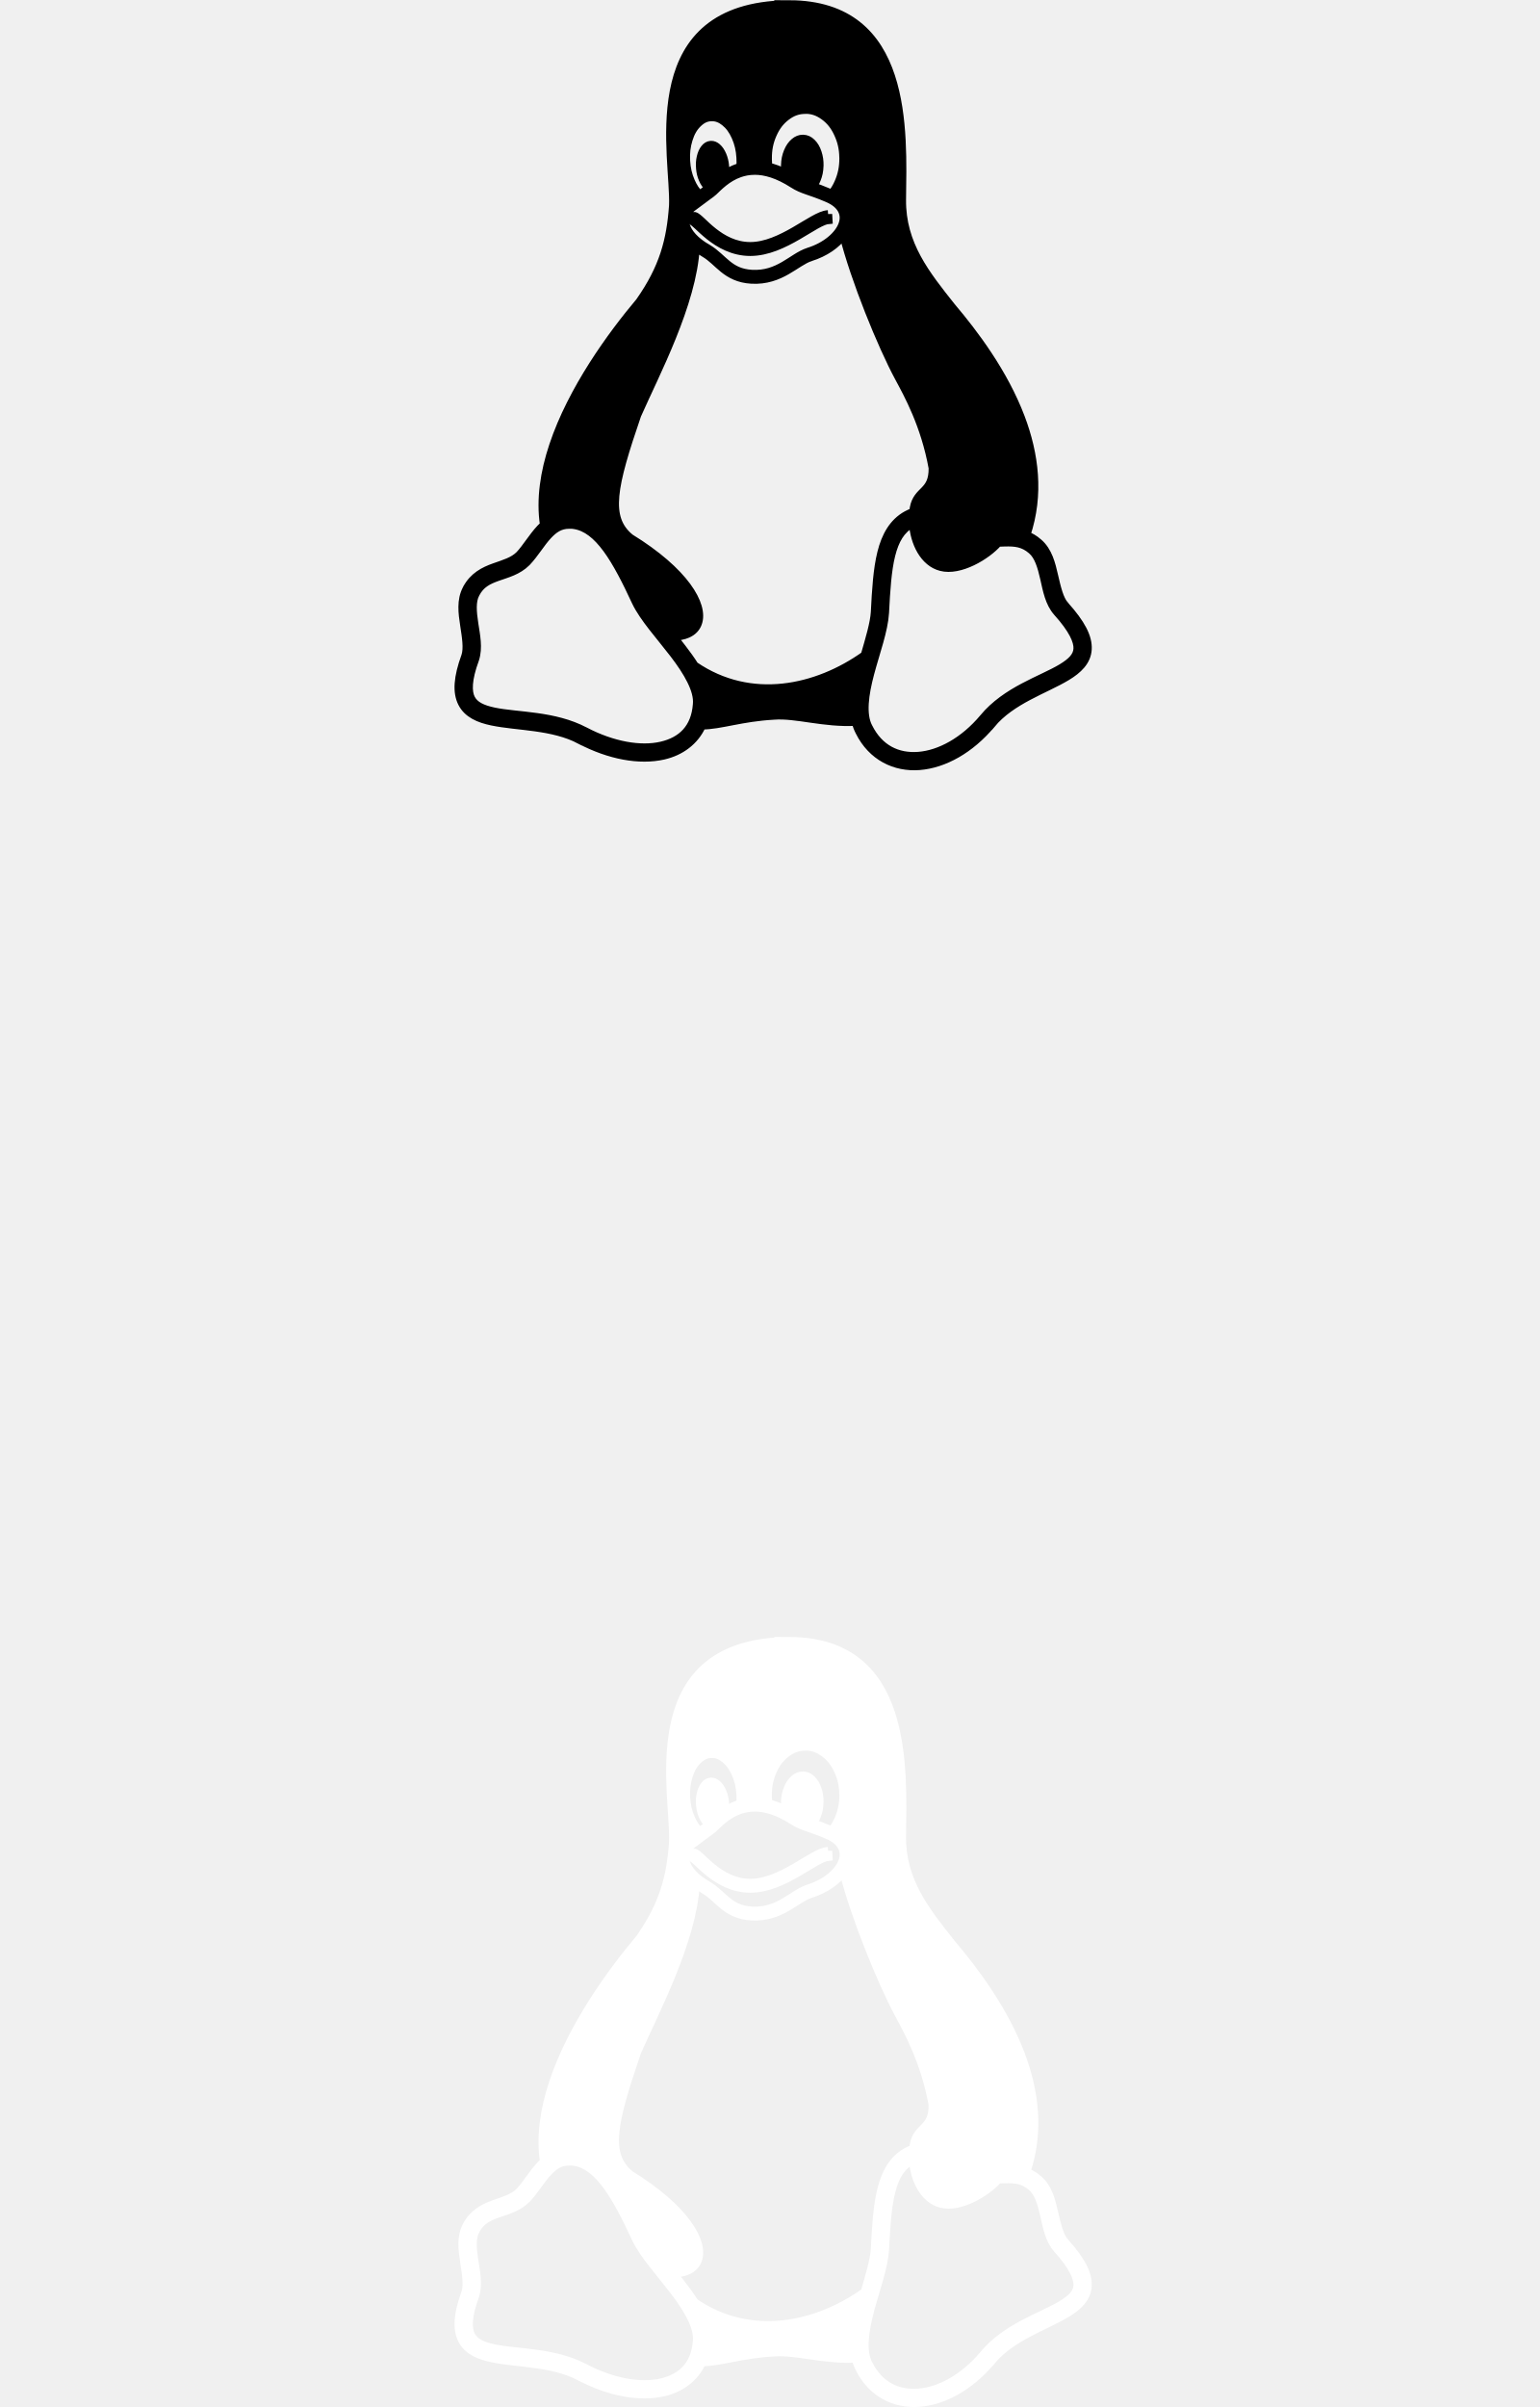
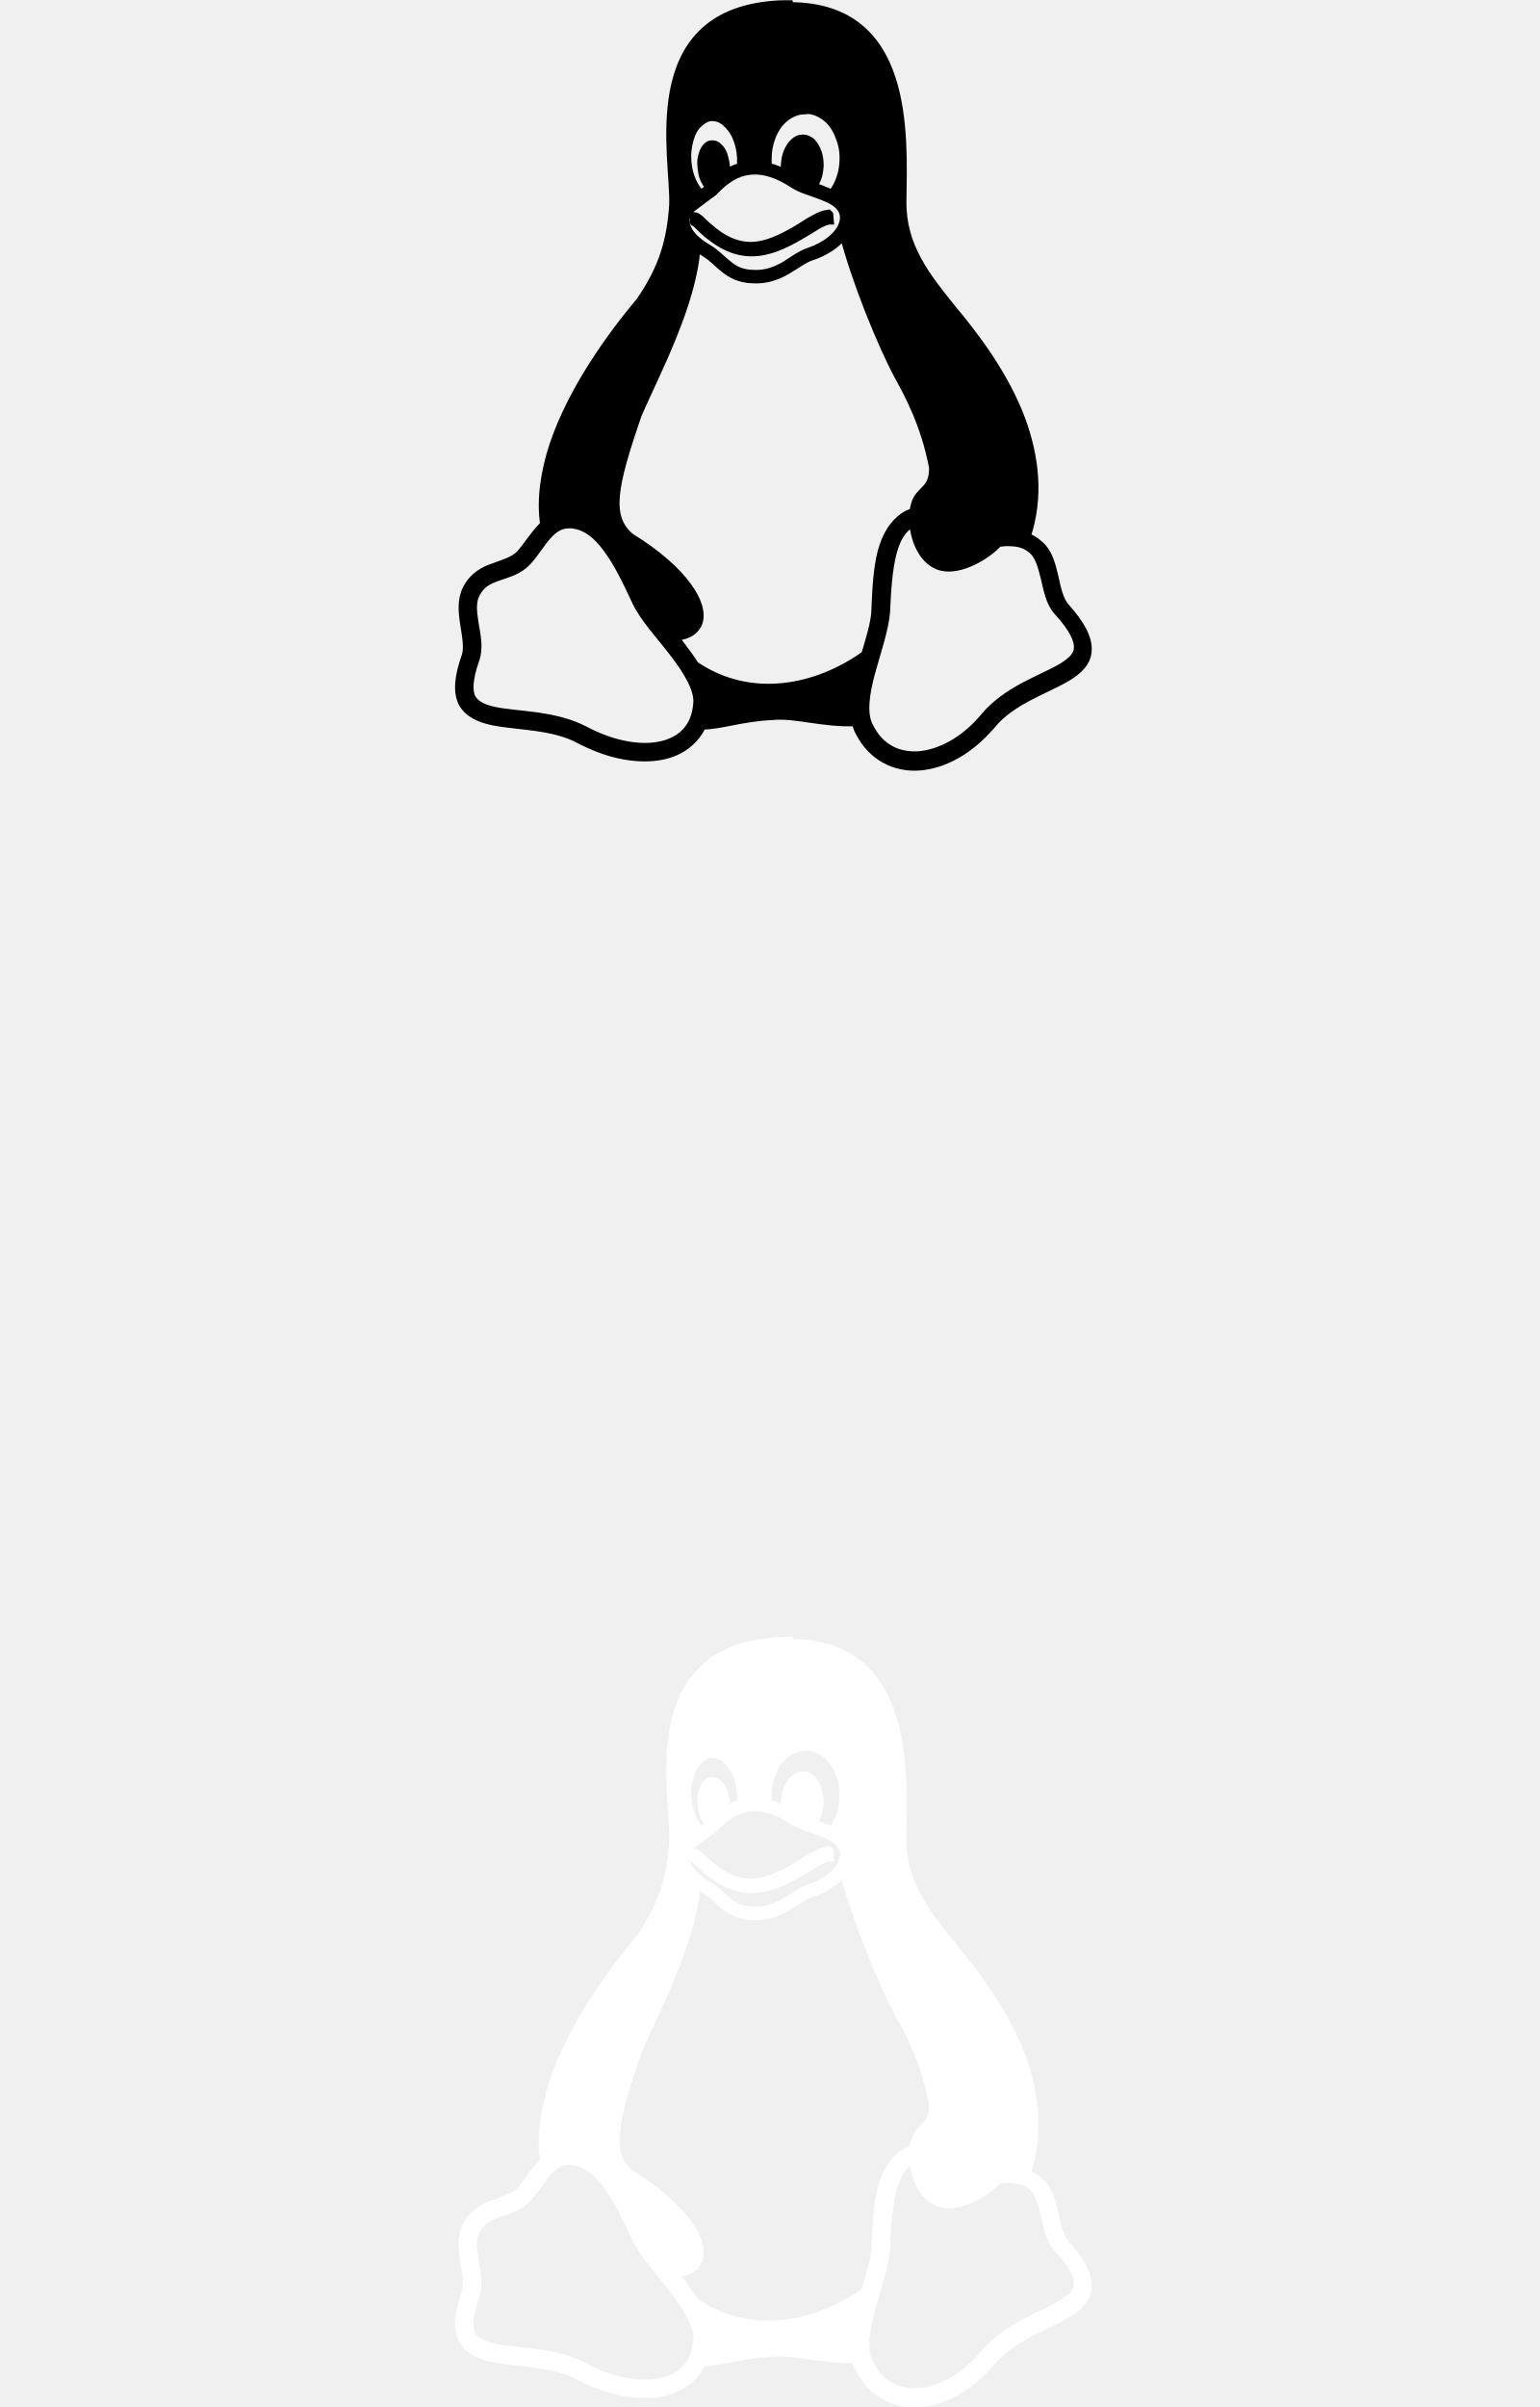
<svg xmlns="http://www.w3.org/2000/svg" width="32" height="50" id="svg2986" version="1.1">
  <defs id="defs2988">
-     <filter id="filter3961" x="-0.159" width="1.318" y="-0.131" height="1.263" color-interpolation-filters="sRGB">
-       <feGaussianBlur stdDeviation="2.047" id="feGaussianBlur3963" />
+     <filter id="filter3961" x="-0.16" width="1.32" y="-0.13" height="1.26" color-interpolation-filters="sRGB">
+       <feGaussianBlur stdDeviation="2.05" id="feGaussianBlur3963" />
    </filter>
  </defs>
  <g id="layer1" transform="translate(0,2)">
-     <path id="path4004-5-6" d="m 16.399,32.09 c -0.102,-1.43e-4 -0.208,0.004 -0.318,0.013 -2.794,0.225 -2.053,3.176 -2.094,4.165 -0.051,0.723 -0.198,1.292 -0.695,1.999 -0.584,0.694 -1.406,1.819 -1.796,2.989 -0.184,0.552 -0.271,1.115 -0.191,1.648 -0.025,0.023 -0.049,0.046 -0.072,0.071 -0.171,0.183 -0.298,0.405 -0.439,0.554 -0.132,0.132 -0.32,0.182 -0.526,0.256 -0.207,0.074 -0.433,0.183 -0.571,0.448 0,0 0,1.07e-4 -1.03e-4,1.07e-4 -1.47e-4,2.92e-4 -5.97e-4,8.91e-4 -5.97e-4,0.002 l 0,0 c -0.125,0.233 -0.088,0.501 -0.05,0.749 0.038,0.248 0.077,0.483 0.025,0.642 -0.163,0.447 -0.184,0.756 -0.069,0.98 0.115,0.225 0.352,0.324 0.62,0.38 0.536,0.112 1.262,0.084 1.834,0.387 l 0.049,-0.093 -0.049,0.093 c 0.612,0.32 1.233,0.434 1.729,0.321 0.359,-0.082 0.651,-0.296 0.8,-0.625 0.387,-0.002 0.813,-0.166 1.494,-0.204 0.462,-0.037 1.039,0.164 1.703,0.127 0.017,0.072 0.042,0.141 0.077,0.207 2.91e-4,8.89e-4 6.21e-4,0.002 0.001,0.002 0.257,0.515 0.736,0.75 1.245,0.71 0.51,-0.04 1.053,-0.341 1.491,-0.863 l -0.08,-0.068 0.081,0.067 c 0.418,-0.507 1.112,-0.717 1.572,-0.995 0.23,-0.139 0.417,-0.312 0.431,-0.565 0.014,-0.252 -0.134,-0.535 -0.474,-0.913 l -1.06e-4,-1.04e-4 c -9.9e-5,-1.48e-4 -2.94e-4,-2.93e-4 -2.94e-4,-6.23e-4 -0.112,-0.126 -0.165,-0.361 -0.223,-0.61 -0.057,-0.249 -0.121,-0.518 -0.326,-0.693 l 0,0 c -6.23e-4,-2.94e-4 -8.9e-4,-6.23e-4 -0.001,-0.001 l 0,0 c -0.081,-0.071 -0.166,-0.119 -0.251,-0.152 0.285,-0.844 0.173,-1.685 -0.114,-2.444 -0.353,-0.932 -0.968,-1.745 -1.438,-2.3 -0.526,-0.664 -1.041,-1.294 -1.031,-2.225 0.016,-1.421 0.156,-4.055 -2.344,-4.059 z m 0.338,2.189 c 0.142,0 0.263,0.042 0.387,0.132 0.126,0.092 0.218,0.207 0.291,0.367 0.072,0.156 0.107,0.309 0.11,0.491 0,0.005 0,0.009 0.001,0.014 0.001,0.186 -0.031,0.345 -0.101,0.506 -0.04,0.092 -0.087,0.17 -0.142,0.237 -0.019,-0.009 -0.038,-0.018 -0.059,-0.026 l 0,0 c -0.141,-0.06 -0.248,-0.099 -0.338,-0.13 0.033,-0.039 0.06,-0.086 0.084,-0.144 0.036,-0.088 0.054,-0.173 0.057,-0.275 0,-0.004 0.001,-0.007 0.001,-0.012 0.002,-0.098 -0.011,-0.181 -0.039,-0.267 -0.03,-0.09 -0.068,-0.154 -0.123,-0.208 -0.055,-0.054 -0.11,-0.078 -0.176,-0.08 -0.003,-1.45e-4 -0.006,-1.45e-4 -0.009,-1.45e-4 -0.062,1.45e-4 -0.116,0.021 -0.172,0.068 -0.058,0.049 -0.102,0.111 -0.138,0.198 -0.036,0.087 -0.054,0.173 -0.057,0.276 -6.22e-4,0.004 -6.22e-4,0.008 -6.22e-4,0.012 -0.001,0.056 0.002,0.108 0.011,0.158 -0.127,-0.063 -0.246,-0.106 -0.359,-0.133 -0.006,-0.049 -0.01,-0.099 -0.011,-0.151 l 0,-0.014 c -0.002,-0.186 0.029,-0.345 0.1,-0.506 0.071,-0.162 0.16,-0.278 0.284,-0.372 0.124,-0.095 0.247,-0.138 0.392,-0.139 0.002,0 0.005,0 0.007,0 z m -1.942,0.154 c 0.094,1.46e-4 0.178,0.032 0.265,0.101 0.094,0.075 0.166,0.172 0.226,0.308 0.06,0.136 0.092,0.272 0.101,0.432 l 0,0.002 c 0.004,0.067 0.004,0.131 -0.001,0.192 -0.019,0.005 -0.037,0.011 -0.055,0.017 -0.101,0.035 -0.191,0.083 -0.269,0.134 0.008,-0.054 0.009,-0.108 0.003,-0.169 -8.89e-4,-0.004 -8.89e-4,-0.006 -8.89e-4,-0.01 -0.008,-0.081 -0.025,-0.149 -0.054,-0.218 -0.031,-0.071 -0.065,-0.122 -0.109,-0.16 -0.041,-0.035 -0.079,-0.051 -0.121,-0.051 -0.004,0 -0.009,1.46e-4 -0.013,6.24e-4 -0.048,0.004 -0.087,0.027 -0.124,0.073 -0.037,0.046 -0.062,0.102 -0.08,0.177 -0.018,0.075 -0.022,0.148 -0.015,0.232 0,0.004 6.22e-4,0.006 6.22e-4,0.009 0.008,0.082 0.024,0.15 0.054,0.218 0.03,0.071 0.065,0.121 0.109,0.16 0.008,0.006 0.015,0.012 0.022,0.018 -0.047,0.036 -0.069,0.052 -0.107,0.081 -0.025,0.018 -0.054,0.039 -0.088,0.064 -0.074,-0.069 -0.132,-0.157 -0.182,-0.271 -0.06,-0.136 -0.092,-0.272 -0.101,-0.432 l 0,-0.002 c -0.009,-0.16 0.007,-0.298 0.051,-0.441 0.044,-0.143 0.103,-0.246 0.189,-0.331 0.086,-0.085 0.172,-0.128 0.276,-0.133 0.008,-2.95e-4 0.016,-6.25e-4 0.024,-6.25e-4 z m 0.883,1.113 c 0.219,-8.89e-4 0.482,0.071 0.801,0.276 0.196,0.127 0.348,0.138 0.699,0.288 l 6.23e-4,1.46e-4 2.94e-4,1.45e-4 c 0.169,0.069 0.268,0.159 0.316,0.255 0.048,0.095 0.05,0.198 0.009,0.306 -0.081,0.217 -0.34,0.445 -0.702,0.558 l -2.93e-4,1.46e-4 -2.94e-4,1.48e-4 c -0.177,0.057 -0.331,0.184 -0.513,0.288 -0.182,0.104 -0.388,0.188 -0.667,0.172 l 0,0 c -0.238,-0.014 -0.381,-0.095 -0.509,-0.198 -0.129,-0.103 -0.241,-0.233 -0.405,-0.33 l -2.93e-4,-2.93e-4 -2.92e-4,-2.94e-4 c -0.265,-0.15 -0.409,-0.323 -0.454,-0.473 -0.045,-0.15 -0.003,-0.278 0.129,-0.376 0.148,-0.111 0.25,-0.186 0.318,-0.236 0.068,-0.05 0.096,-0.068 0.118,-0.089 1.03e-4,-1.48e-4 1.47e-4,-1.48e-4 2.94e-4,-2.94e-4 l 1.02e-4,-1.45e-4 c 0.111,-0.105 0.288,-0.296 0.554,-0.388 0.092,-0.032 0.194,-0.052 0.309,-0.052 z m 1.529,0.905 c -0.094,0.006 -0.193,0.054 -0.308,0.118 -0.115,0.064 -0.245,0.146 -0.385,0.227 -0.281,0.162 -0.603,0.317 -0.924,0.317 -0.321,0 -0.578,-0.148 -0.771,-0.301 -0.096,-0.076 -0.176,-0.153 -0.239,-0.213 -0.032,-0.03 -0.059,-0.055 -0.085,-0.075 -0.026,-0.02 -0.047,-0.039 -0.09,-0.039 l -0.002,0.09 c -0.003,0.03 -0.006,0.029 -0.005,0.03 0.002,0.002 0.012,0.005 0.024,0.014 0.019,0.015 0.045,0.038 0.076,0.067 0.062,0.058 0.145,0.138 0.247,0.219 0.204,0.161 0.487,0.327 0.845,0.327 0.359,0 0.698,-0.168 0.984,-0.333 0.143,-0.083 0.273,-0.165 0.383,-0.227 0.11,-0.062 0.203,-0.1 0.257,-0.104 l -0.007,-0.119 z m 0.319,0.429 c 0.238,0.939 0.793,2.296 1.149,2.958 0.189,0.351 0.543,0.984 0.706,1.884 0.007,0.519 -0.32,0.44 -0.391,0.828 -0.005,0.028 -0.009,0.057 -0.013,0.086 -0.045,0.016 -0.091,0.036 -0.136,0.061 -0.284,0.156 -0.44,0.438 -0.526,0.784 -0.086,0.346 -0.111,0.764 -0.135,1.235 0,1.03e-4 0,1.48e-4 0,2.93e-4 -0.015,0.236 -0.112,0.556 -0.21,0.895 -0.992,0.708 -2.369,1.014 -3.538,0.216 -0.079,-0.125 -0.17,-0.25 -0.264,-0.372 -0.06,-0.078 -0.121,-0.156 -0.182,-0.233 0.12,0 0.222,-0.02 0.304,-0.057 0.103,-0.046 0.175,-0.121 0.21,-0.217 0.071,-0.192 -2.93e-4,-0.462 -0.228,-0.771 -0.228,-0.309 -0.615,-0.657 -1.182,-1.006 0,0 -1.03e-4,0 -1.03e-4,-1.02e-4 -0.504,-0.418 -0.36,-1.064 0.149,-2.55 0.373,-0.846 1.154,-2.313 1.216,-3.482 0.032,0.023 0.142,0.097 0.191,0.125 1.03e-4,1.46e-4 1.46e-4,1.46e-4 2.93e-4,1.46e-4 0.143,0.084 0.251,0.208 0.39,0.32 0.14,0.112 0.314,0.209 0.577,0.224 l 0,0 c 0.307,0.018 0.542,-0.077 0.734,-0.187 0.192,-0.11 0.345,-0.231 0.49,-0.278 1.48e-4,-1.48e-4 2.93e-4,-1.48e-4 6.23e-4,-1.48e-4 0.307,-0.096 0.55,-0.266 0.689,-0.463 z m 1.446,5.985 c 0.025,0.406 0.226,0.821 0.582,0.911 0.389,0.103 0.95,-0.231 1.187,-0.504 0.047,-0.002 0.093,-0.004 0.138,-0.005 0.208,-0.005 0.382,0.007 0.56,0.163 l 6.2e-4,6.27e-4 6.25e-4,6.21e-4 c 0.137,0.116 0.202,0.335 0.258,0.581 0.056,0.245 0.102,0.513 0.271,0.703 l 2.95e-4,2.94e-4 1.45e-4,2.92e-4 c 0.325,0.361 0.43,0.605 0.421,0.761 -0.009,0.156 -0.122,0.271 -0.33,0.397 -0.416,0.251 -1.154,0.469 -1.625,1.04 -0.409,0.487 -0.908,0.754 -1.347,0.789 -0.439,0.035 -0.818,-0.148 -1.042,-0.596 l -6.26e-4,-0.001 -6.22e-4,-0.001 c -0.139,-0.264 -0.081,-0.68 0.036,-1.119 0.117,-0.439 0.285,-0.89 0.307,-1.256 l 0,-6.23e-4 0,-6.24e-4 c 0.024,-0.469 0.05,-0.879 0.129,-1.196 0.079,-0.316 0.203,-0.53 0.423,-0.651 0.01,-0.006 0.02,-0.011 0.031,-0.016 z m -7.143,0.031 c 0.033,1.06e-4 0.068,0.003 0.105,0.009 0.249,0.038 0.466,0.212 0.675,0.496 0.209,0.284 0.404,0.671 0.604,1.101 l 2.93e-4,6.23e-4 1.47e-4,6.25e-4 c 0.161,0.336 0.5,0.705 0.788,1.081 0.288,0.376 0.51,0.754 0.481,1.044 l -1.06e-4,0.002 -1.03e-4,0.002 c -0.037,0.493 -0.316,0.762 -0.743,0.859 -0.427,0.098 -1.006,6.25e-4 -1.584,-0.302 -1.46e-4,0 -2.92e-4,0 -6.23e-4,0 -0.64,-0.339 -1.401,-0.305 -1.889,-0.407 -0.244,-0.051 -0.403,-0.128 -0.477,-0.27 -0.073,-0.142 -0.075,-0.391 0.081,-0.815 l 5.97e-4,-0.002 5.96e-4,-0.002 c 0.077,-0.237 0.02,-0.496 -0.017,-0.74 -0.037,-0.243 -0.056,-0.465 0.028,-0.619 l 2.93e-4,-6.24e-4 2.93e-4,-8.91e-4 c 0.106,-0.205 0.263,-0.279 0.456,-0.348 0.194,-0.069 0.423,-0.124 0.605,-0.306 l 8.91e-4,-8.91e-4 8.9e-4,-8.9e-4 c 0.168,-0.177 0.294,-0.399 0.441,-0.556 0.124,-0.133 0.249,-0.221 0.437,-0.222 0.002,0 0.004,0 0.007,0 z" style="font-size:medium;font-style:normal;font-variant:normal;font-weight:normal;font-stretch:normal;text-indent:0;text-align:start;text-decoration:none;line-height:normal;letter-spacing:normal;word-spacing:normal;text-transform:none;direction:ltr;block-progression:tb;writing-mode:lr-tb;text-anchor:start;baseline-shift:baseline;color:#000000;fill:#ffffff;fill-opacity:1;stroke:#ffffff;stroke-width:0.17;stroke-miterlimit:4;stroke-opacity:1;stroke-dasharray:none;marker:none;visibility:visible;display:inline;overflow:visible;enable-background:accumulate;font-family:Bitstream Vera Sans;-inkscape-font-specification:Bitstream Vera Sans" />
-     <path id="path4004-5-6-2" d="m 16.399,-1.91 c -0.102,-1.43e-4 -0.208,0.004 -0.318,0.013 -2.794,0.225 -2.053,3.176 -2.094,4.165 -0.051,0.723 -0.198,1.292 -0.695,1.999 -0.584,0.694 -1.406,1.819 -1.796,2.989 -0.184,0.552 -0.271,1.115 -0.191,1.648 -0.025,0.023 -0.049,0.046 -0.072,0.071 -0.171,0.183 -0.298,0.405 -0.439,0.554 -0.132,0.132 -0.32,0.182 -0.526,0.256 -0.207,0.074 -0.433,0.183 -0.571,0.448 0,0 0,1.07e-4 -1.03e-4,1.07e-4 -1.47e-4,2.92e-4 -5.97e-4,8.91e-4 -5.97e-4,0.002 l 0,0 c -0.125,0.233 -0.088,0.501 -0.05,0.749 0.038,0.248 0.077,0.483 0.025,0.642 -0.163,0.447 -0.184,0.756 -0.069,0.98 0.115,0.225 0.352,0.324 0.62,0.38 0.536,0.112 1.262,0.084 1.834,0.387 l 0.049,-0.093 -0.049,0.093 c 0.612,0.32 1.233,0.434 1.729,0.321 0.359,-0.082 0.651,-0.296 0.8,-0.625 0.387,-0.002 0.813,-0.166 1.494,-0.204 0.462,-0.037 1.039,0.164 1.703,0.127 0.017,0.072 0.042,0.141 0.077,0.207 2.91e-4,8.89e-4 6.21e-4,0.002 0.001,0.002 0.257,0.515 0.736,0.75 1.245,0.71 0.51,-0.04 1.053,-0.341 1.491,-0.863 l -0.08,-0.068 0.081,0.067 c 0.418,-0.507 1.112,-0.717 1.572,-0.995 0.23,-0.139 0.417,-0.312 0.431,-0.565 0.014,-0.252 -0.134,-0.535 -0.474,-0.913 l -1.06e-4,-1.04e-4 c -9.9e-5,-1.48e-4 -2.94e-4,-2.93e-4 -2.94e-4,-6.23e-4 -0.112,-0.126 -0.165,-0.361 -0.223,-0.61 -0.057,-0.249 -0.121,-0.518 -0.326,-0.693 l 0,0 c -6.23e-4,-2.94e-4 -8.9e-4,-6.23e-4 -0.001,-0.001 l 0,0 c -0.081,-0.071 -0.166,-0.119 -0.251,-0.152 0.285,-0.844 0.173,-1.685 -0.114,-2.444 -0.353,-0.932 -0.968,-1.745 -1.438,-2.3 -0.526,-0.664 -1.041,-1.294 -1.031,-2.225 0.016,-1.421 0.156,-4.055 -2.344,-4.059 z m 0.338,2.189 c 0.142,0 0.263,0.042 0.387,0.132 0.126,0.092 0.218,0.207 0.291,0.367 0.072,0.156 0.107,0.309 0.11,0.491 0,0.005 0,0.009 0.001,0.014 0.001,0.186 -0.031,0.345 -0.101,0.506 -0.04,0.092 -0.087,0.17 -0.142,0.237 -0.019,-0.009 -0.038,-0.018 -0.059,-0.026 l 0,0 c -0.141,-0.06 -0.248,-0.099 -0.338,-0.13 0.033,-0.039 0.06,-0.086 0.084,-0.144 0.036,-0.088 0.054,-0.173 0.057,-0.275 0,-0.004 0.001,-0.007 0.001,-0.012 0.002,-0.098 -0.011,-0.181 -0.039,-0.267 -0.03,-0.09 -0.068,-0.154 -0.123,-0.208 -0.055,-0.054 -0.11,-0.078 -0.176,-0.08 -0.003,-1.45e-4 -0.006,-1.45e-4 -0.009,-1.45e-4 -0.062,1.45e-4 -0.116,0.021 -0.172,0.068 -0.058,0.049 -0.102,0.111 -0.138,0.198 -0.036,0.087 -0.054,0.173 -0.057,0.276 -6.22e-4,0.004 -6.22e-4,0.008 -6.22e-4,0.012 -0.001,0.056 0.002,0.108 0.011,0.158 -0.127,-0.063 -0.246,-0.106 -0.359,-0.133 -0.006,-0.049 -0.01,-0.099 -0.011,-0.151 l 0,-0.014 c -0.002,-0.186 0.029,-0.345 0.1,-0.506 0.071,-0.162 0.16,-0.278 0.284,-0.372 0.124,-0.095 0.247,-0.138 0.392,-0.139 0.002,0 0.005,0 0.007,0 z m -1.942,0.154 c 0.094,1.46e-4 0.178,0.032 0.265,0.101 0.094,0.075 0.166,0.172 0.226,0.308 0.06,0.136 0.092,0.272 0.101,0.432 l 0,0.002 c 0.004,0.067 0.004,0.131 -0.001,0.192 -0.019,0.005 -0.037,0.011 -0.055,0.017 -0.101,0.035 -0.191,0.083 -0.269,0.134 0.008,-0.054 0.009,-0.108 0.003,-0.169 -8.89e-4,-0.004 -8.89e-4,-0.006 -8.89e-4,-0.01 -0.008,-0.081 -0.025,-0.149 -0.054,-0.218 -0.031,-0.071 -0.065,-0.122 -0.109,-0.16 -0.041,-0.035 -0.079,-0.051 -0.121,-0.051 -0.004,0 -0.009,1.46e-4 -0.013,6.24e-4 -0.048,0.004 -0.087,0.027 -0.124,0.073 -0.037,0.046 -0.062,0.102 -0.08,0.177 -0.018,0.075 -0.022,0.148 -0.015,0.232 0,0.004 6.22e-4,0.006 6.22e-4,0.009 0.008,0.082 0.024,0.15 0.054,0.218 0.03,0.071 0.065,0.121 0.109,0.16 0.008,0.006 0.015,0.012 0.022,0.018 -0.047,0.036 -0.069,0.052 -0.107,0.081 -0.025,0.018 -0.054,0.039 -0.088,0.064 -0.074,-0.069 -0.132,-0.157 -0.182,-0.271 -0.06,-0.136 -0.092,-0.272 -0.101,-0.432 l 0,-0.002 c -0.009,-0.16 0.007,-0.298 0.051,-0.441 0.044,-0.143 0.103,-0.246 0.189,-0.331 0.086,-0.085 0.172,-0.128 0.276,-0.133 0.008,-2.95e-4 0.016,-6.25e-4 0.024,-6.25e-4 z m 0.883,1.113 c 0.219,-8.89e-4 0.482,0.071 0.801,0.276 0.196,0.127 0.348,0.138 0.699,0.288 l 6.23e-4,1.46e-4 2.94e-4,1.45e-4 c 0.169,0.069 0.268,0.159 0.316,0.255 0.048,0.095 0.05,0.198 0.009,0.306 -0.081,0.217 -0.34,0.445 -0.702,0.558 l -2.93e-4,1.46e-4 -2.94e-4,1.48e-4 c -0.177,0.057 -0.331,0.184 -0.513,0.288 -0.182,0.104 -0.388,0.188 -0.667,0.172 l 0,0 c -0.238,-0.014 -0.381,-0.095 -0.509,-0.198 -0.129,-0.103 -0.241,-0.233 -0.405,-0.33 l -2.93e-4,-2.93e-4 -2.92e-4,-2.94e-4 c -0.265,-0.15 -0.409,-0.323 -0.454,-0.473 -0.045,-0.15 -0.003,-0.278 0.129,-0.376 0.148,-0.111 0.25,-0.186 0.318,-0.236 0.068,-0.05 0.096,-0.068 0.118,-0.089 1.03e-4,-1.48e-4 1.47e-4,-1.48e-4 2.94e-4,-2.94e-4 l 1.02e-4,-1.45e-4 c 0.111,-0.105 0.288,-0.296 0.554,-0.388 0.092,-0.032 0.194,-0.052 0.309,-0.052 z m 1.529,0.905 c -0.094,0.006 -0.193,0.054 -0.308,0.118 -0.115,0.064 -0.245,0.146 -0.385,0.227 -0.281,0.162 -0.603,0.317 -0.924,0.317 -0.321,0 -0.578,-0.148 -0.771,-0.301 -0.096,-0.076 -0.176,-0.153 -0.239,-0.213 -0.032,-0.03 -0.059,-0.055 -0.085,-0.075 -0.026,-0.02 -0.047,-0.039 -0.09,-0.039 l -0.002,0.09 c -0.003,0.03 -0.006,0.029 -0.005,0.03 0.002,0.002 0.012,0.005 0.024,0.014 0.019,0.015 0.045,0.038 0.076,0.067 0.062,0.058 0.145,0.138 0.247,0.219 0.204,0.161 0.487,0.327 0.845,0.327 0.359,0 0.698,-0.168 0.984,-0.333 0.143,-0.083 0.273,-0.165 0.383,-0.227 0.11,-0.062 0.203,-0.1 0.257,-0.104 l -0.007,-0.119 z m 0.319,0.429 c 0.238,0.939 0.793,2.296 1.149,2.958 0.189,0.351 0.543,0.984 0.706,1.884 0.007,0.519 -0.32,0.44 -0.391,0.828 -0.005,0.028 -0.009,0.057 -0.013,0.086 -0.045,0.016 -0.091,0.036 -0.136,0.061 -0.284,0.156 -0.44,0.438 -0.526,0.784 -0.086,0.346 -0.111,0.764 -0.135,1.235 0,1.03e-4 0,1.48e-4 0,2.93e-4 -0.015,0.236 -0.112,0.556 -0.21,0.895 -0.992,0.708 -2.369,1.014 -3.538,0.216 -0.079,-0.125 -0.17,-0.25 -0.264,-0.372 -0.06,-0.078 -0.121,-0.156 -0.182,-0.233 0.12,0 0.222,-0.02 0.304,-0.057 0.103,-0.046 0.175,-0.121 0.21,-0.217 0.071,-0.192 -2.93e-4,-0.462 -0.228,-0.771 -0.228,-0.309 -0.615,-0.657 -1.182,-1.006 0,0 -1.03e-4,0 -1.03e-4,-1.02e-4 -0.504,-0.418 -0.36,-1.064 0.149,-2.55 0.373,-0.846 1.154,-2.313 1.216,-3.482 0.032,0.023 0.142,0.097 0.191,0.125 1.03e-4,1.46e-4 1.46e-4,1.46e-4 2.93e-4,1.46e-4 0.143,0.084 0.251,0.208 0.39,0.32 0.14,0.112 0.314,0.209 0.577,0.224 l 0,0 c 0.307,0.018 0.542,-0.077 0.734,-0.187 0.192,-0.11 0.345,-0.231 0.49,-0.278 1.48e-4,-1.48e-4 2.93e-4,-1.48e-4 6.23e-4,-1.48e-4 0.307,-0.096 0.55,-0.266 0.689,-0.463 z m 1.446,5.985 c 0.025,0.406 0.226,0.821 0.582,0.911 0.389,0.103 0.95,-0.231 1.187,-0.504 0.047,-0.002 0.093,-0.004 0.138,-0.005 0.208,-0.005 0.382,0.007 0.56,0.163 l 6.2e-4,6.27e-4 6.25e-4,6.21e-4 c 0.137,0.116 0.202,0.335 0.258,0.581 0.056,0.245 0.102,0.513 0.271,0.703 l 2.95e-4,2.94e-4 1.45e-4,2.92e-4 c 0.325,0.361 0.43,0.605 0.421,0.761 -0.009,0.156 -0.122,0.271 -0.33,0.397 -0.416,0.251 -1.154,0.469 -1.625,1.04 -0.409,0.487 -0.908,0.754 -1.347,0.789 -0.439,0.035 -0.818,-0.148 -1.042,-0.596 l -6.26e-4,-0.001 -6.22e-4,-0.001 c -0.139,-0.264 -0.081,-0.68 0.036,-1.119 0.117,-0.439 0.285,-0.89 0.307,-1.256 l 0,-6.23e-4 0,-6.24e-4 c 0.024,-0.469 0.05,-0.879 0.129,-1.196 0.079,-0.316 0.203,-0.53 0.423,-0.651 0.01,-0.006 0.02,-0.011 0.031,-0.016 z m -7.143,0.031 c 0.033,1.06e-4 0.068,0.003 0.105,0.009 0.249,0.038 0.466,0.212 0.675,0.496 0.209,0.284 0.404,0.671 0.604,1.101 l 2.93e-4,6.23e-4 1.47e-4,6.25e-4 c 0.161,0.336 0.5,0.705 0.788,1.081 0.288,0.376 0.51,0.754 0.481,1.044 l -1.06e-4,0.002 -1.03e-4,0.002 c -0.037,0.493 -0.316,0.762 -0.743,0.859 -0.427,0.098 -1.006,6.25e-4 -1.584,-0.302 -1.46e-4,0 -2.92e-4,0 -6.23e-4,0 -0.64,-0.339 -1.401,-0.305 -1.889,-0.407 -0.244,-0.051 -0.403,-0.128 -0.477,-0.27 -0.073,-0.142 -0.075,-0.391 0.081,-0.815 l 5.97e-4,-0.002 5.96e-4,-0.002 c 0.077,-0.237 0.02,-0.496 -0.017,-0.74 -0.037,-0.243 -0.056,-0.465 0.028,-0.619 l 2.93e-4,-6.24e-4 2.93e-4,-8.91e-4 c 0.106,-0.205 0.263,-0.279 0.456,-0.348 0.194,-0.069 0.423,-0.124 0.605,-0.306 l 8.91e-4,-8.91e-4 8.9e-4,-8.9e-4 c 0.168,-0.177 0.294,-0.399 0.441,-0.556 0.124,-0.133 0.249,-0.221 0.437,-0.222 0.002,0 0.004,0 0.007,0 z" style="font-size:medium;font-style:normal;font-variant:normal;font-weight:normal;font-stretch:normal;text-indent:0;text-align:start;text-decoration:none;line-height:normal;letter-spacing:normal;word-spacing:normal;text-transform:none;direction:ltr;block-progression:tb;writing-mode:lr-tb;text-anchor:start;baseline-shift:baseline;color:#000000;fill:#000000;fill-opacity:1;stroke:#000000;stroke-width:0.17;stroke-miterlimit:4;stroke-opacity:1;stroke-dasharray:none;marker:none;visibility:visible;display:inline;overflow:visible;enable-background:accumulate;font-family:Bitstream Vera Sans;-inkscape-font-specification:Bitstream Vera Sans" />
+     <path id="path4004-5-6" d="m16.4 32.09c-0.1 0-0.21 0-0.32 0.01-2.79 0.22-2.05 3.18-2.09 4.16-0.05 0.72-0.2 1.29-0.69 2-0.58 0.69-1.41 1.82-1.8 2.99-0.18 0.55-0.27 1.12-0.19 1.65-0.03 0.02-0.05 0.05-0.07 0.07-0.17 0.18-0.3 0.4-0.44 0.55-0.13 0.13-0.32 0.18-0.53 0.26-0.21 0.07-0.43 0.18-0.57 0.45 0 0 0 0 0 0 0 0 0 0 0 0l0 0c-0.12 0.23-0.09 0.5-0.05 0.75 0.04 0.25 0.08 0.48 0.03 0.64-0.16 0.45-0.18 0.76-0.07 0.98 0.12 0.22 0.35 0.32 0.62 0.38 0.54 0.11 1.26 0.08 1.83 0.39l0.05-0.09-0.05 0.09c0.61 0.32 1.23 0.43 1.73 0.32 0.36-0.08 0.65-0.3 0.8-0.62 0.39 0 0.81-0.17 1.49-0.2 0.46-0.04 1.04 0.16 1.7 0.13 0.02 0.07 0.04 0.14 0.08 0.21 0 0 0 0 0 0 0.26 0.51 0.74 0.75 1.25 0.71 0.51-0.04 1.05-0.34 1.49-0.86l-0.08-0.07 0.08 0.07c0.42-0.51 1.11-0.72 1.57-0.99 0.23-0.14 0.42-0.31 0.43-0.56 0.01-0.25-0.13-0.53-0.47-0.91l0 0c0 0 0 0 0 0-0.11-0.13-0.17-0.36-0.22-0.61-0.06-0.25-0.12-0.52-0.33-0.69l0 0c0 0 0 0 0 0l0 0c-0.08-0.07-0.17-0.12-0.25-0.15 0.28-0.84 0.17-1.68-0.11-2.44-0.35-0.93-0.97-1.74-1.44-2.3-0.53-0.66-1.04-1.29-1.03-2.22 0.02-1.42 0.16-4.06-2.34-4.06zm0.34 2.19c0.14 0 0.26 0.04 0.39 0.13 0.13 0.09 0.22 0.21 0.29 0.37 0.07 0.16 0.11 0.31 0.11 0.49 0 0 0 0.01 0 0.01 0 0.19-0.03 0.34-0.1 0.51-0.04 0.09-0.09 0.17-0.14 0.24-0.02-0.01-0.04-0.02-0.06-0.03l0 0c-0.14-0.06-0.25-0.1-0.34-0.13 0.03-0.04 0.06-0.09 0.08-0.14 0.04-0.09 0.05-0.17 0.06-0.28 0 0 0-0.01 0-0.01 0-0.1-0.01-0.18-0.04-0.27-0.03-0.09-0.07-0.15-0.12-0.21-0.06-0.05-0.11-0.08-0.18-0.08 0 0-0.01 0-0.01 0-0.06 0-0.12 0.02-0.17 0.07-0.06 0.05-0.1 0.11-0.14 0.2-0.04 0.09-0.05 0.17-0.06 0.28 0 0 0 0.01 0 0.01 0 0.06 0 0.11 0.01 0.16-0.13-0.06-0.25-0.11-0.36-0.13-0.01-0.05-0.01-0.1-0.01-0.15l0-0.01c0-0.19 0.03-0.34 0.1-0.51 0.07-0.16 0.16-0.28 0.28-0.37 0.12-0.09 0.25-0.14 0.39-0.14 0 0 0 0 0.01 0zm-1.94 0.15c0.09 0 0.18 0.03 0.27 0.1 0.09 0.08 0.17 0.17 0.23 0.31 0.06 0.14 0.09 0.27 0.1 0.43l0 0c0 0.07 0 0.13 0 0.19-0.02 0.01-0.04 0.01-0.05 0.02-0.1 0.03-0.19 0.08-0.27 0.13 0.01-0.05 0.01-0.11 0-0.17 0 0 0-0.01 0-0.01-0.01-0.08-0.03-0.15-0.05-0.22-0.03-0.07-0.06-0.12-0.11-0.16-0.04-0.04-0.08-0.05-0.12-0.05 0 0-0.01 0-0.01 0-0.05 0-0.09 0.03-0.12 0.07-0.04 0.05-0.06 0.1-0.08 0.18-0.02 0.07-0.02 0.15-0.01 0.23 0 0 0 0.01 0 0.01 0.01 0.08 0.02 0.15 0.05 0.22 0.03 0.07 0.06 0.12 0.11 0.16 0.01 0.01 0.01 0.01 0.02 0.02-0.05 0.04-0.07 0.05-0.11 0.08-0.02 0.02-0.05 0.04-0.09 0.06-0.07-0.07-0.13-0.16-0.18-0.27-0.06-0.14-0.09-0.27-0.1-0.43l0 0c-0.01-0.16 0.01-0.3 0.05-0.44 0.04-0.14 0.1-0.25 0.19-0.33 0.09-0.08 0.17-0.13 0.28-0.13 0.01 0 0.02 0 0.02 0zm0.88 1.11c0.22 0 0.48 0.07 0.8 0.28 0.2 0.13 0.35 0.14 0.7 0.29l0 0 0 0c0.17 0.07 0.27 0.16 0.32 0.25 0.05 0.1 0.05 0.2 0.01 0.31-0.08 0.22-0.34 0.44-0.7 0.56l0 0 0 0c-0.18 0.06-0.33 0.18-0.51 0.29-0.18 0.1-0.39 0.19-0.67 0.17l0 0c-0.24-0.01-0.38-0.09-0.51-0.2-0.13-0.1-0.24-0.23-0.41-0.33l0 0 0 0c-0.26-0.15-0.41-0.32-0.45-0.47-0.05-0.15 0-0.28 0.13-0.38 0.15-0.11 0.25-0.19 0.32-0.24 0.07-0.05 0.1-0.07 0.12-0.09 0 0 0 0 0 0l0 0c0.11-0.11 0.29-0.3 0.55-0.39 0.09-0.03 0.19-0.05 0.31-0.05zm1.53 0.9c-0.09 0.01-0.19 0.05-0.31 0.12-0.12 0.06-0.24 0.15-0.38 0.23-0.28 0.16-0.6 0.32-0.92 0.32-0.32 0-0.58-0.15-0.77-0.3-0.1-0.08-0.18-0.15-0.24-0.21-0.03-0.03-0.06-0.06-0.08-0.07-0.03-0.02-0.05-0.04-0.09-0.04l0 0.09c0 0.03-0.01 0.03 0 0.03 0 0 0.01 0 0.02 0.01 0.02 0.01 0.05 0.04 0.08 0.07 0.06 0.06 0.14 0.14 0.25 0.22 0.2 0.16 0.49 0.33 0.85 0.33 0.36 0 0.7-0.17 0.98-0.33 0.14-0.08 0.27-0.16 0.38-0.23 0.11-0.06 0.2-0.1 0.26-0.1l-0.01-0.12zm0.32 0.43c0.24 0.94 0.79 2.3 1.15 2.96 0.19 0.35 0.54 0.98 0.71 1.88 0.01 0.52-0.32 0.44-0.39 0.83-0.01 0.03-0.01 0.06-0.01 0.09-0.05 0.02-0.09 0.04-0.14 0.06-0.28 0.16-0.44 0.44-0.53 0.78-0.09 0.35-0.11 0.76-0.13 1.23 0 0 0 0 0 0-0.01 0.24-0.11 0.56-0.21 0.9-0.99 0.71-2.37 1.01-3.54 0.22-0.08-0.13-0.17-0.25-0.26-0.37-0.06-0.08-0.12-0.16-0.18-0.23 0.12 0 0.22-0.02 0.3-0.06 0.1-0.05 0.17-0.12 0.21-0.22 0.07-0.19 0-0.46-0.23-0.77-0.23-0.31-0.61-0.66-1.18-1.01 0 0 0 0 0 0-0.5-0.42-0.36-1.06 0.15-2.55 0.37-0.85 1.15-2.31 1.22-3.48 0.03 0.02 0.14 0.1 0.19 0.13 0 0 0 0 0 0 0.14 0.08 0.25 0.21 0.39 0.32 0.14 0.11 0.31 0.21 0.58 0.22l0 0c0.31 0.02 0.54-0.08 0.73-0.19 0.19-0.11 0.34-0.23 0.49-0.28 0 0 0 0 0 0 0.31-0.1 0.55-0.27 0.69-0.46zm1.45 5.99c0.03 0.41 0.23 0.82 0.58 0.91 0.39 0.1 0.95-0.23 1.19-0.5 0.05 0 0.09 0 0.14-0.01 0.21 0 0.38 0.01 0.56 0.16l0 0 0 0c0.14 0.12 0.2 0.34 0.26 0.58 0.06 0.25 0.1 0.51 0.27 0.7l0 0 0 0c0.33 0.36 0.43 0.6 0.42 0.76-0.01 0.16-0.12 0.27-0.33 0.4-0.42 0.25-1.15 0.47-1.62 1.04-0.41 0.49-0.91 0.75-1.35 0.79-0.44 0.03-0.82-0.15-1.04-0.6l0 0 0 0c-0.14-0.26-0.08-0.68 0.04-1.12 0.12-0.44 0.28-0.89 0.31-1.26l0 0 0 0c0.02-0.47 0.05-0.88 0.13-1.2 0.08-0.32 0.2-0.53 0.42-0.65 0.01-0.01 0.02-0.01 0.03-0.02zm-7.14 0.03c0.03 0 0.07 0 0.1 0.01 0.25 0.04 0.47 0.21 0.68 0.5 0.21 0.28 0.4 0.67 0.6 1.1l0 0 0 0c0.16 0.34 0.5 0.7 0.79 1.08 0.29 0.38 0.51 0.75 0.48 1.04l0 0 0 0c-0.04 0.49-0.32 0.76-0.74 0.86-0.43 0.1-1.01 0-1.58-0.3 0 0 0 0 0 0-0.64-0.34-1.4-0.31-1.89-0.41-0.24-0.05-0.4-0.13-0.48-0.27-0.07-0.14-0.07-0.39 0.08-0.81l0 0 0 0c0.08-0.24 0.02-0.5-0.02-0.74-0.04-0.24-0.06-0.46 0.03-0.62l0 0 0 0c0.11-0.21 0.26-0.28 0.46-0.35 0.19-0.07 0.42-0.12 0.6-0.31l0 0 0 0c0.17-0.18 0.29-0.4 0.44-0.56 0.12-0.13 0.25-0.22 0.44-0.22 0 0 0 0 0.01 0z" style="-inkscape-font-specification:Bitstream Vera Sans;baseline-shift:baseline;block-progression:tb;color:#000000;direction:ltr;display:inline;enable-background:accumulate;fill:#fff;font-family:Bitstream Vera Sans;font-size:medium;letter-spacing:normal;line-height:normal;overflow:visible;stroke-miterlimit:4;stroke-width:0.17;stroke:#fff;text-align:start;text-anchor:start;text-decoration:none;text-indent:0;text-transform:none;word-spacing:normal;writing-mode:lr-tb" />
+     <path id="path4004-5-6-2" d="m16.4-1.91c-0.1 0-0.21 0-0.32 0.01-2.79 0.22-2.05 3.18-2.09 4.16-0.05 0.72-0.2 1.29-0.69 2-0.58 0.69-1.41 1.82-1.8 2.99-0.18 0.55-0.27 1.12-0.19 1.65-0.03 0.02-0.05 0.05-0.07 0.07-0.17 0.18-0.3 0.4-0.44 0.55-0.13 0.13-0.32 0.18-0.53 0.26-0.21 0.07-0.43 0.18-0.57 0.45 0 0 0 0 0 0 0 0 0 0 0 0l0 0c-0.12 0.23-0.09 0.5-0.05 0.75 0.04 0.25 0.08 0.48 0.03 0.64-0.16 0.45-0.18 0.76-0.07 0.98 0.12 0.22 0.35 0.32 0.62 0.38 0.54 0.11 1.26 0.08 1.83 0.39l0.05-0.09-0.05 0.09c0.61 0.32 1.23 0.43 1.73 0.32 0.36-0.08 0.65-0.3 0.8-0.62 0.39 0 0.81-0.17 1.49-0.2 0.46-0.04 1.04 0.16 1.7 0.13 0.02 0.07 0.04 0.14 0.08 0.21 0 0 0 0 0 0 0.26 0.51 0.74 0.75 1.25 0.71 0.51-0.04 1.05-0.34 1.49-0.86l-0.08-0.07 0.08 0.07c0.42-0.51 1.11-0.72 1.57-0.99 0.23-0.14 0.42-0.31 0.43-0.56 0.01-0.25-0.13-0.53-0.47-0.91l0 0c0 0 0 0 0 0-0.11-0.13-0.17-0.36-0.22-0.61-0.06-0.25-0.12-0.52-0.33-0.69l0 0c0 0 0 0 0 0l0 0c-0.08-0.07-0.17-0.12-0.25-0.15 0.28-0.84 0.17-1.68-0.11-2.44-0.35-0.93-0.97-1.74-1.44-2.3-0.53-0.66-1.04-1.29-1.03-2.22 0.02-1.42 0.16-4.06-2.34-4.06zm0.34 2.19c0.14 0 0.26 0.04 0.39 0.13 0.13 0.09 0.22 0.21 0.29 0.37 0.07 0.16 0.11 0.31 0.11 0.49 0 0 0 0.01 0 0.01 0 0.19-0.03 0.34-0.1 0.51-0.04 0.09-0.09 0.17-0.14 0.24-0.02-0.01-0.04-0.02-0.06-0.03l0 0c-0.14-0.06-0.25-0.1-0.34-0.13 0.03-0.04 0.06-0.09 0.08-0.14 0.04-0.09 0.05-0.17 0.06-0.28 0 0 0-0.01 0-0.01 0-0.1-0.01-0.18-0.04-0.27-0.03-0.09-0.07-0.15-0.12-0.21-0.06-0.05-0.11-0.08-0.18-0.08 0 0-0.01 0-0.01 0-0.06 0-0.12 0.02-0.17 0.07-0.06 0.05-0.1 0.11-0.14 0.2-0.04 0.09-0.05 0.17-0.06 0.28 0 0 0 0.01 0 0.01 0 0.06 0 0.11 0.01 0.16-0.13-0.06-0.25-0.11-0.36-0.13-0.01-0.05-0.01-0.1-0.01-0.15l0-0.01c0-0.19 0.03-0.34 0.1-0.51 0.07-0.16 0.16-0.28 0.28-0.37 0.12-0.09 0.25-0.14 0.39-0.14 0 0 0 0 0.01 0zm-1.94 0.15c0.09 0 0.18 0.03 0.27 0.1 0.09 0.08 0.17 0.17 0.23 0.31 0.06 0.14 0.09 0.27 0.1 0.43l0 0c0 0.07 0 0.13 0 0.19-0.02 0.01-0.04 0.01-0.05 0.02-0.1 0.03-0.19 0.08-0.27 0.13 0.01-0.05 0.01-0.11 0-0.17 0 0 0-0.01 0-0.01-0.01-0.08-0.03-0.15-0.05-0.22-0.03-0.07-0.06-0.12-0.11-0.16-0.04-0.04-0.08-0.05-0.12-0.05 0 0-0.01 0-0.01 0-0.05 0-0.09 0.03-0.12 0.07-0.04 0.05-0.06 0.1-0.08 0.18-0.02 0.07-0.02 0.15-0.01 0.23 0 0 0 0.01 0 0.01 0.01 0.08 0.02 0.15 0.05 0.22 0.03 0.07 0.06 0.12 0.11 0.16 0.01 0.01 0.01 0.01 0.02 0.02-0.05 0.04-0.07 0.05-0.11 0.08-0.02 0.02-0.05 0.04-0.09 0.06-0.07-0.07-0.13-0.16-0.18-0.27-0.06-0.14-0.09-0.27-0.1-0.43l0 0c-0.01-0.16 0.01-0.3 0.05-0.44 0.04-0.14 0.1-0.25 0.19-0.33 0.09-0.08 0.17-0.13 0.28-0.13 0.01 0 0.02 0 0.02 0zm0.88 1.11c0.22 0 0.48 0.07 0.8 0.28 0.2 0.13 0.35 0.14 0.7 0.29l0 0 0 0c0.17 0.07 0.27 0.16 0.32 0.25 0.05 0.1 0.05 0.2 0.01 0.31-0.08 0.22-0.34 0.44-0.7 0.56l0 0 0 0c-0.18 0.06-0.33 0.18-0.51 0.29-0.18 0.1-0.39 0.19-0.67 0.17l0 0c-0.24-0.01-0.38-0.09-0.51-0.2-0.13-0.1-0.24-0.23-0.41-0.33l0 0 0 0c-0.26-0.15-0.41-0.32-0.45-0.47-0.05-0.15 0-0.28 0.13-0.38 0.15-0.11 0.25-0.19 0.32-0.24 0.07-0.05 0.1-0.07 0.12-0.09 0 0 0 0 0 0l0 0c0.11-0.11 0.29-0.3 0.55-0.39 0.09-0.03 0.19-0.05 0.31-0.05zm1.53 0.9c-0.09 0.01-0.19 0.05-0.31 0.12-0.12 0.06-0.24 0.15-0.38 0.23-0.28 0.16-0.6 0.32-0.92 0.32-0.32 0-0.58-0.15-0.77-0.3-0.1-0.08-0.18-0.15-0.24-0.21-0.03-0.03-0.06-0.06-0.08-0.07-0.03-0.02-0.05-0.04-0.09-0.04l0 0.09c0 0.03-0.01 0.03 0 0.03 0 0 0.01 0 0.02 0.01 0.02 0.01 0.05 0.04 0.08 0.07 0.06 0.06 0.14 0.14 0.25 0.22 0.2 0.16 0.49 0.33 0.85 0.33 0.36 0 0.7-0.17 0.98-0.33 0.14-0.08 0.27-0.16 0.38-0.23 0.11-0.06 0.2-0.1 0.26-0.1l-0.01-0.12zm0.32 0.43c0.24 0.94 0.79 2.3 1.15 2.96 0.19 0.35 0.54 0.98 0.71 1.88 0.01 0.52-0.32 0.44-0.39 0.83-0.01 0.03-0.01 0.06-0.01 0.09-0.05 0.02-0.09 0.04-0.14 0.06-0.28 0.16-0.44 0.44-0.53 0.78-0.09 0.35-0.11 0.76-0.13 1.23 0 0 0 0 0 0-0.01 0.24-0.11 0.56-0.21 0.9-0.99 0.71-2.37 1.01-3.54 0.22-0.08-0.13-0.17-0.25-0.26-0.37-0.06-0.08-0.12-0.16-0.18-0.23 0.12 0 0.22-0.02 0.3-0.06 0.1-0.05 0.17-0.12 0.21-0.22 0.07-0.19 0-0.46-0.23-0.77-0.23-0.31-0.61-0.66-1.18-1.01 0 0 0 0 0 0-0.5-0.42-0.36-1.06 0.15-2.55 0.37-0.85 1.15-2.31 1.22-3.48 0.03 0.02 0.14 0.1 0.19 0.13 0 0 0 0 0 0 0.14 0.08 0.25 0.21 0.39 0.32 0.14 0.11 0.31 0.21 0.58 0.22l0 0c0.31 0.02 0.54-0.08 0.73-0.19 0.19-0.11 0.34-0.23 0.49-0.28 0 0 0 0 0 0 0.31-0.1 0.55-0.27 0.69-0.46zm1.45 5.99c0.03 0.41 0.23 0.82 0.58 0.91 0.39 0.1 0.95-0.23 1.19-0.5 0.05 0 0.09 0 0.14-0.01 0.21 0 0.38 0.01 0.56 0.16l0 0 0 0c0.14 0.12 0.2 0.34 0.26 0.58 0.06 0.25 0.1 0.51 0.27 0.7l0 0 0 0c0.33 0.36 0.43 0.6 0.42 0.76-0.01 0.16-0.12 0.27-0.33 0.4-0.42 0.25-1.15 0.47-1.62 1.04-0.41 0.49-0.91 0.75-1.35 0.79-0.44 0.03-0.82-0.15-1.04-0.6l0 0 0 0c-0.14-0.26-0.08-0.68 0.04-1.12 0.12-0.44 0.28-0.89 0.31-1.26l0 0 0 0c0.02-0.47 0.05-0.88 0.13-1.2 0.08-0.32 0.2-0.53 0.42-0.65 0.01-0.01 0.02-0.01 0.03-0.02zm-7.14 0.03c0.03 0 0.07 0 0.1 0.01 0.25 0.04 0.47 0.21 0.68 0.5 0.21 0.28 0.4 0.67 0.6 1.1l0 0 0 0c0.16 0.34 0.5 0.7 0.79 1.08 0.29 0.38 0.51 0.75 0.48 1.04l0 0 0 0c-0.04 0.49-0.32 0.76-0.74 0.86-0.43 0.1-1.01 0-1.58-0.3 0 0 0 0 0 0-0.64-0.34-1.4-0.31-1.89-0.41-0.24-0.05-0.4-0.13-0.48-0.27-0.07-0.14-0.07-0.39 0.08-0.81l0 0 0 0c0.08-0.24 0.02-0.5-0.02-0.74-0.04-0.24-0.06-0.46 0.03-0.62l0 0 0 0c0.11-0.21 0.26-0.28 0.46-0.35 0.19-0.07 0.42-0.12 0.6-0.31l0 0 0 0c0.17-0.18 0.29-0.4 0.44-0.56 0.12-0.13 0.25-0.22 0.44-0.22 0 0 0 0 0.01 0z" style="-inkscape-font-specification:Bitstream Vera Sans;baseline-shift:baseline;block-progression:tb;color:#000000;direction:ltr;display:inline;enable-background:accumulate;fill:#000;font-family:Bitstream Vera Sans;font-size:medium;letter-spacing:normal;line-height:normal;overflow:visible;stroke-miterlimit:4;stroke-width:0.17;stroke:#000;text-align:start;text-anchor:start;text-decoration:none;text-indent:0;text-transform:none;word-spacing:normal;writing-mode:lr-tb" />
  </g>
</svg>
